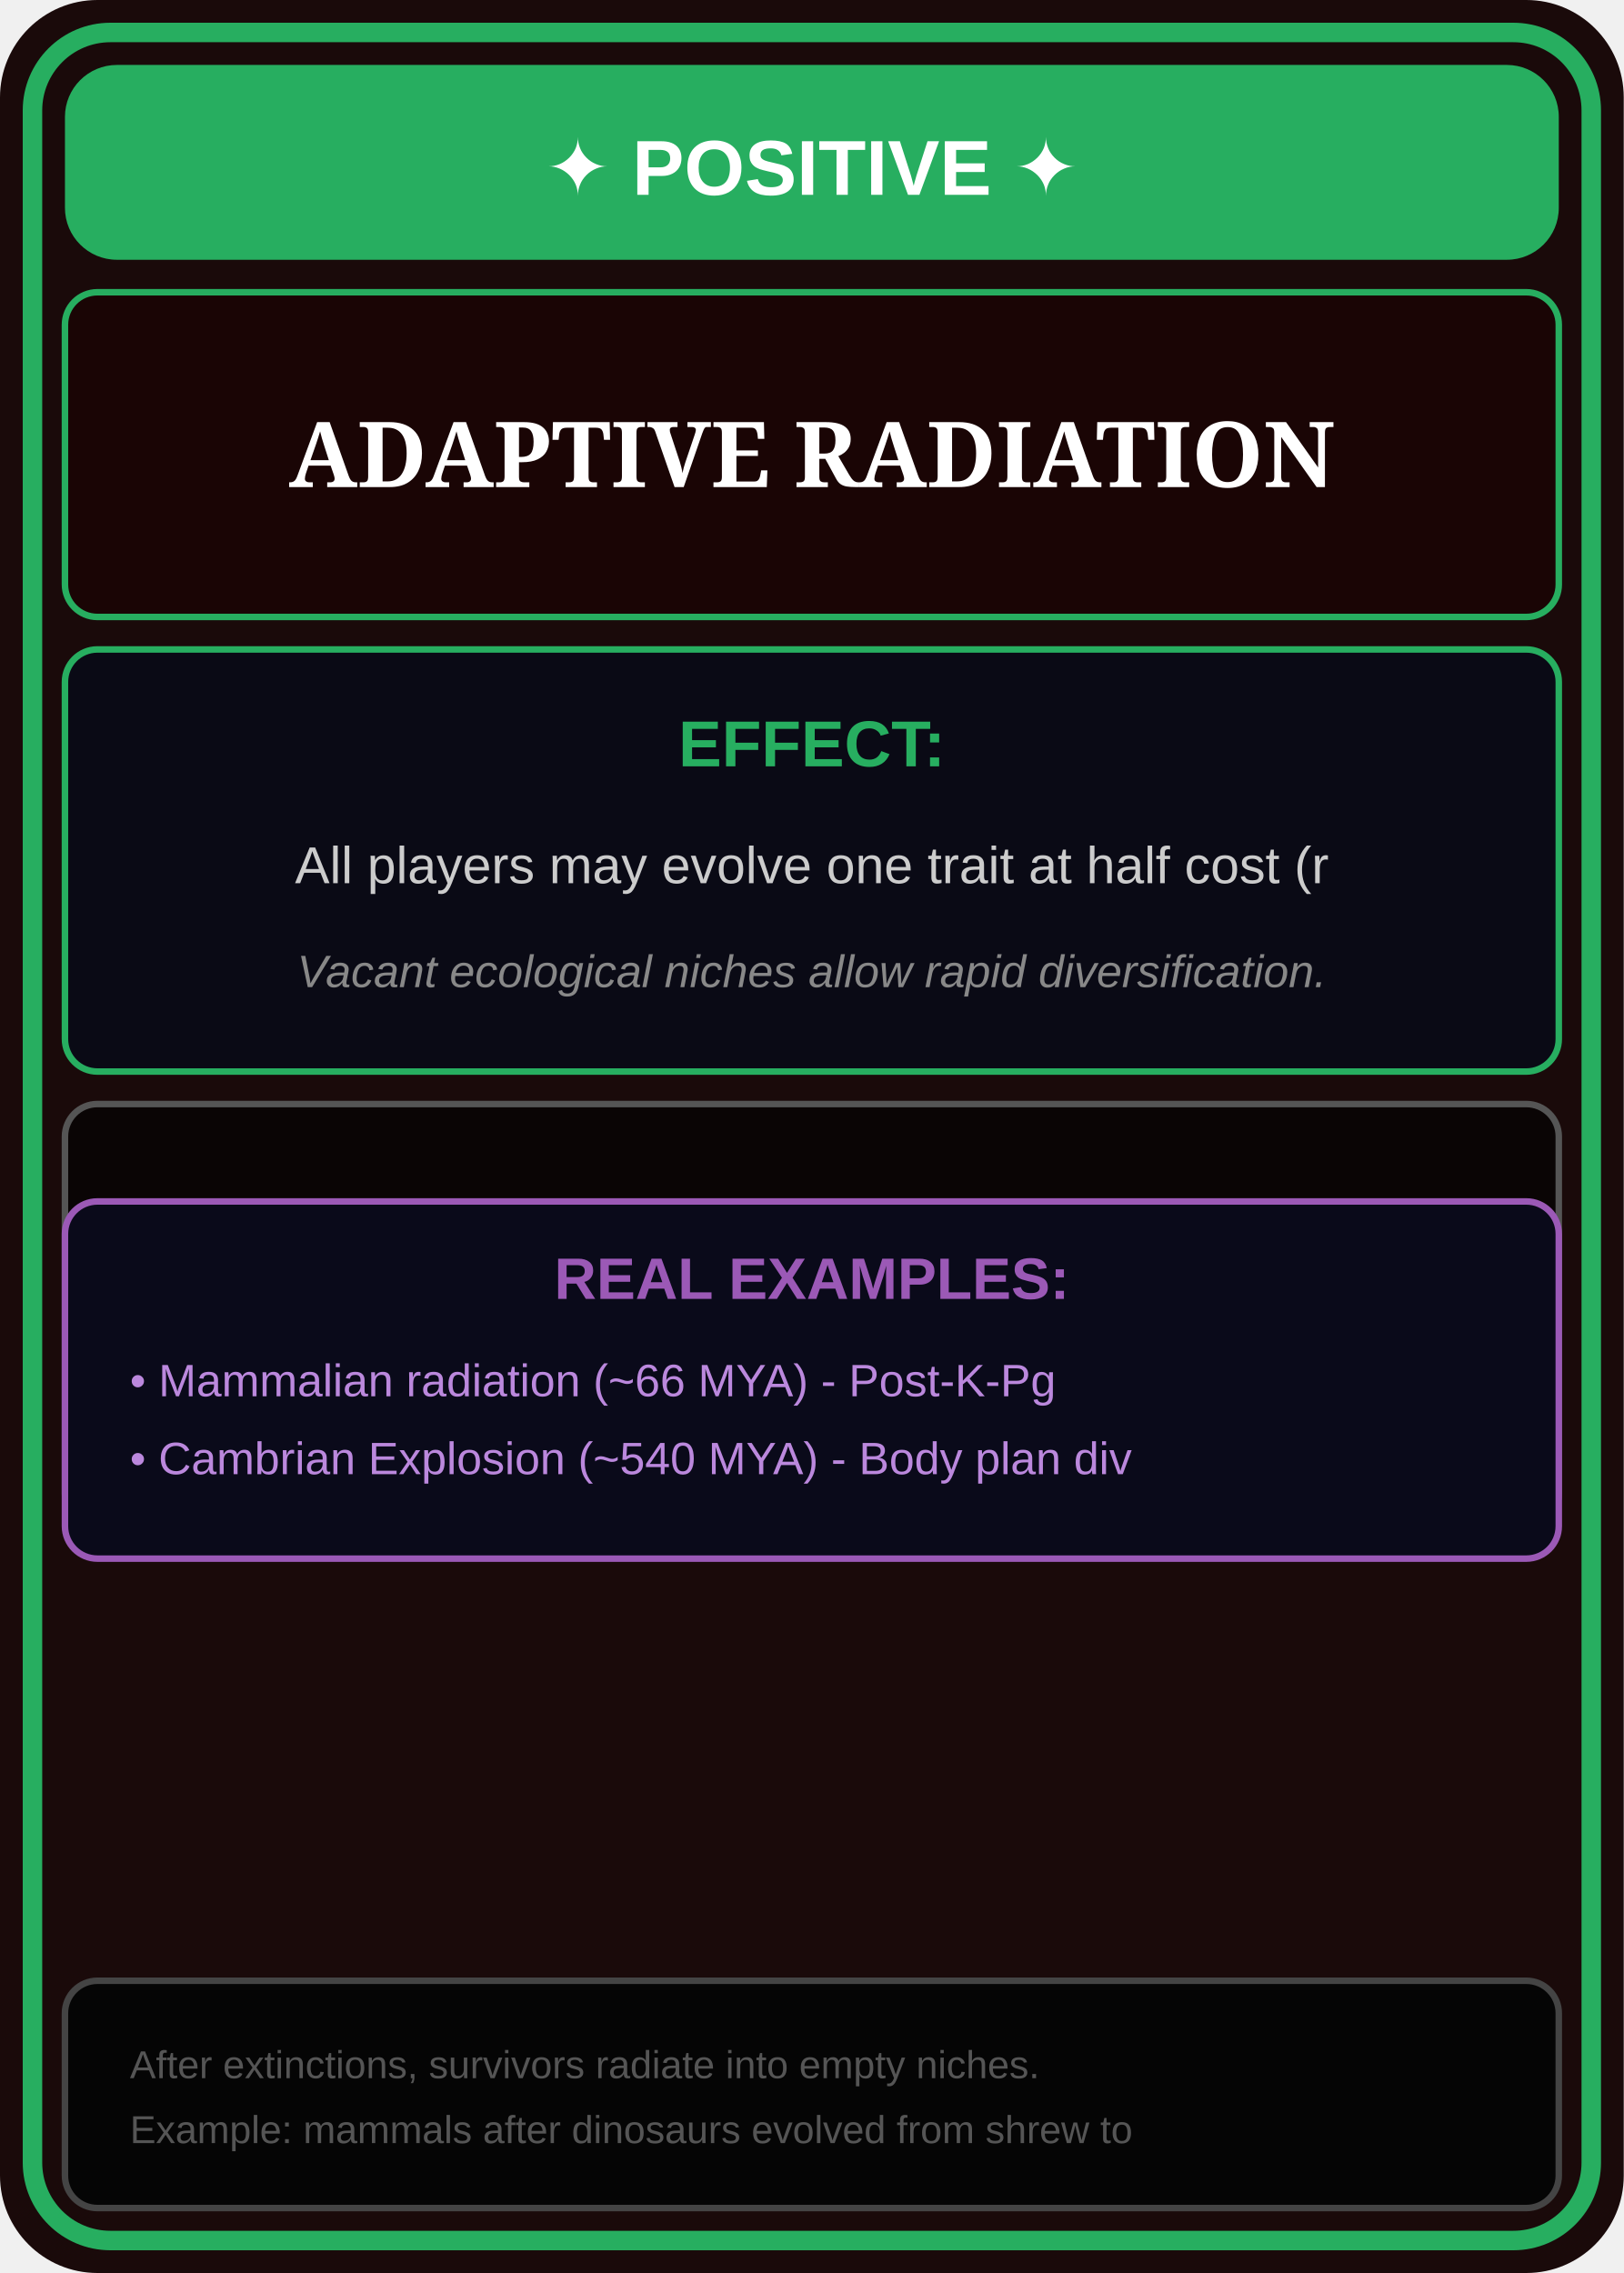
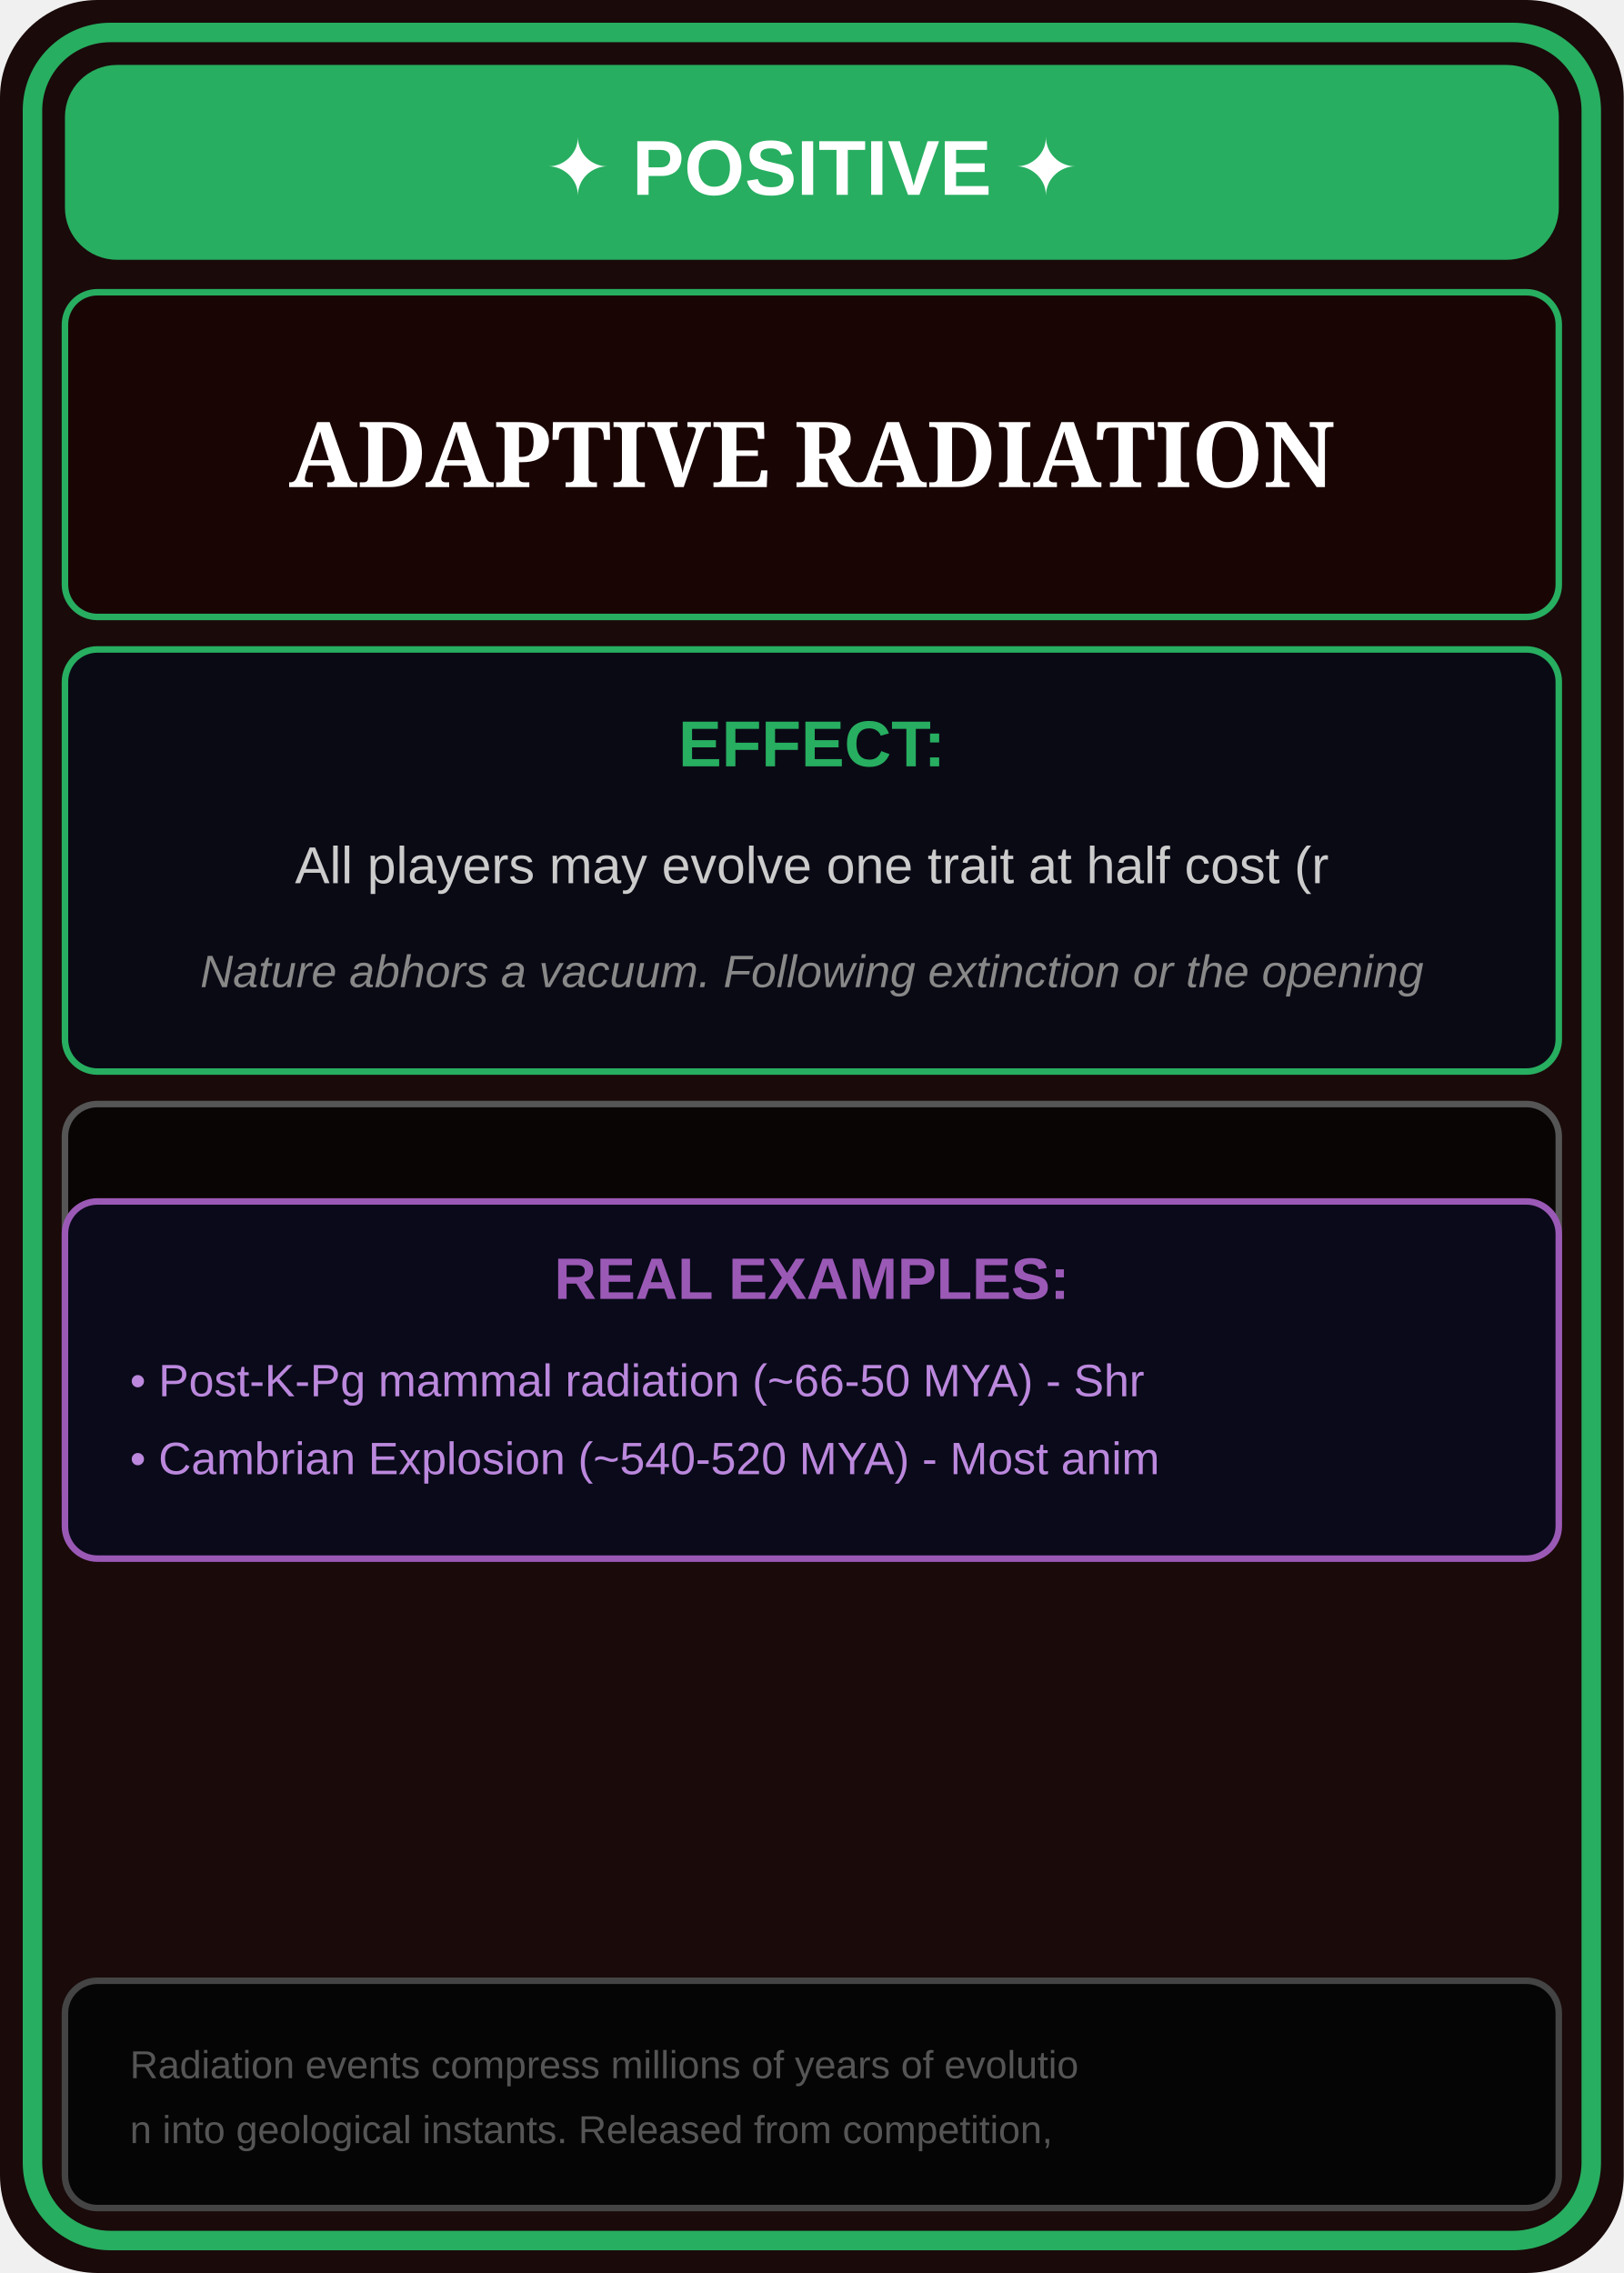
<svg xmlns="http://www.w3.org/2000/svg" viewBox="0 0 250 350" width="250" height="350">
  <rect width="250" height="350" fill="#1a0a0a" rx="15" />
  <rect x="5" y="5" width="240" height="340" fill="none" stroke="#27ae60" stroke-width="3" rx="12" />
  <rect x="10" y="10" width="230" height="30" fill="#27ae60" rx="8" />
  <text x="125" y="30" font-family="Arial" font-size="12" fill="#fff" text-anchor="middle" font-weight="bold">✦ POSITIVE ✦</text>
  <rect x="10" y="45" width="230" height="50" fill="#1a0505" stroke="#27ae60" rx="5" />
  <text x="125" y="75" font-family="Georgia" font-size="14" fill="#fff" text-anchor="middle" font-weight="bold">ADAPTIVE RADIATION</text>
  <rect x="10" y="100" width="230" height="65" fill="#0a0a15" stroke="#27ae60" rx="5" />
  <text x="125" y="118" font-family="Arial" font-size="10" fill="#27ae60" text-anchor="middle" font-weight="bold">EFFECT:</text>
  <text x="125" y="136" font-family="Arial" font-size="8" fill="#ccc" text-anchor="middle">All players may evolve one trait at half cost (r</text>
-   <text x="125" y="152" font-family="Arial" font-size="7" fill="#888" text-anchor="middle" font-style="italic">Vacant ecological niches allow rapid diversification.</text>
+   <text x="125" y="152" font-family="Arial" font-size="7" fill="#888" text-anchor="middle" font-style="italic">Nature abhors a vacuum. Following extinction or the opening </text>
  <rect x="10" y="170" width="230" height="65" fill="#0a0505" stroke="#555" rx="5" />
  <rect x="10" y="185" width="230" height="55" fill="#0a0a1a" stroke="#9b59b6" rx="5" />
  <text x="125" y="200" font-family="Arial" font-size="9" fill="#9b59b6" text-anchor="middle" font-weight="bold">REAL EXAMPLES:</text>
-   <text x="20" y="215" font-family="Arial" font-size="7" fill="#bb88dd">• Mammalian radiation (~66 MYA) - Post-K-Pg</text>
-   <text x="20" y="227" font-family="Arial" font-size="7" fill="#bb88dd">• Cambrian Explosion (~540 MYA) - Body plan div</text>
+   <text x="20" y="215" font-family="Arial" font-size="7" fill="#bb88dd">• Post-K-Pg mammal radiation (~66-50 MYA) - Shr</text>
+   <text x="20" y="227" font-family="Arial" font-size="7" fill="#bb88dd">• Cambrian Explosion (~540-520 MYA) - Most anim</text>
  <rect x="10" y="305" width="230" height="35" fill="#050505" stroke="#444" rx="5" />
-   <text x="20" y="320" font-family="Arial" font-size="6" fill="#555">After extinctions, survivors radiate into empty niches.</text>
-   <text x="20" y="330" font-family="Arial" font-size="6" fill="#555"> Example: mammals after dinosaurs evolved from shrew to</text>
+   <text x="20" y="320" font-family="Arial" font-size="6" fill="#555">Radiation events compress millions of years of evolutio</text>
+   <text x="20" y="330" font-family="Arial" font-size="6" fill="#555">n into geological instants. Released from competition, </text>
</svg>
